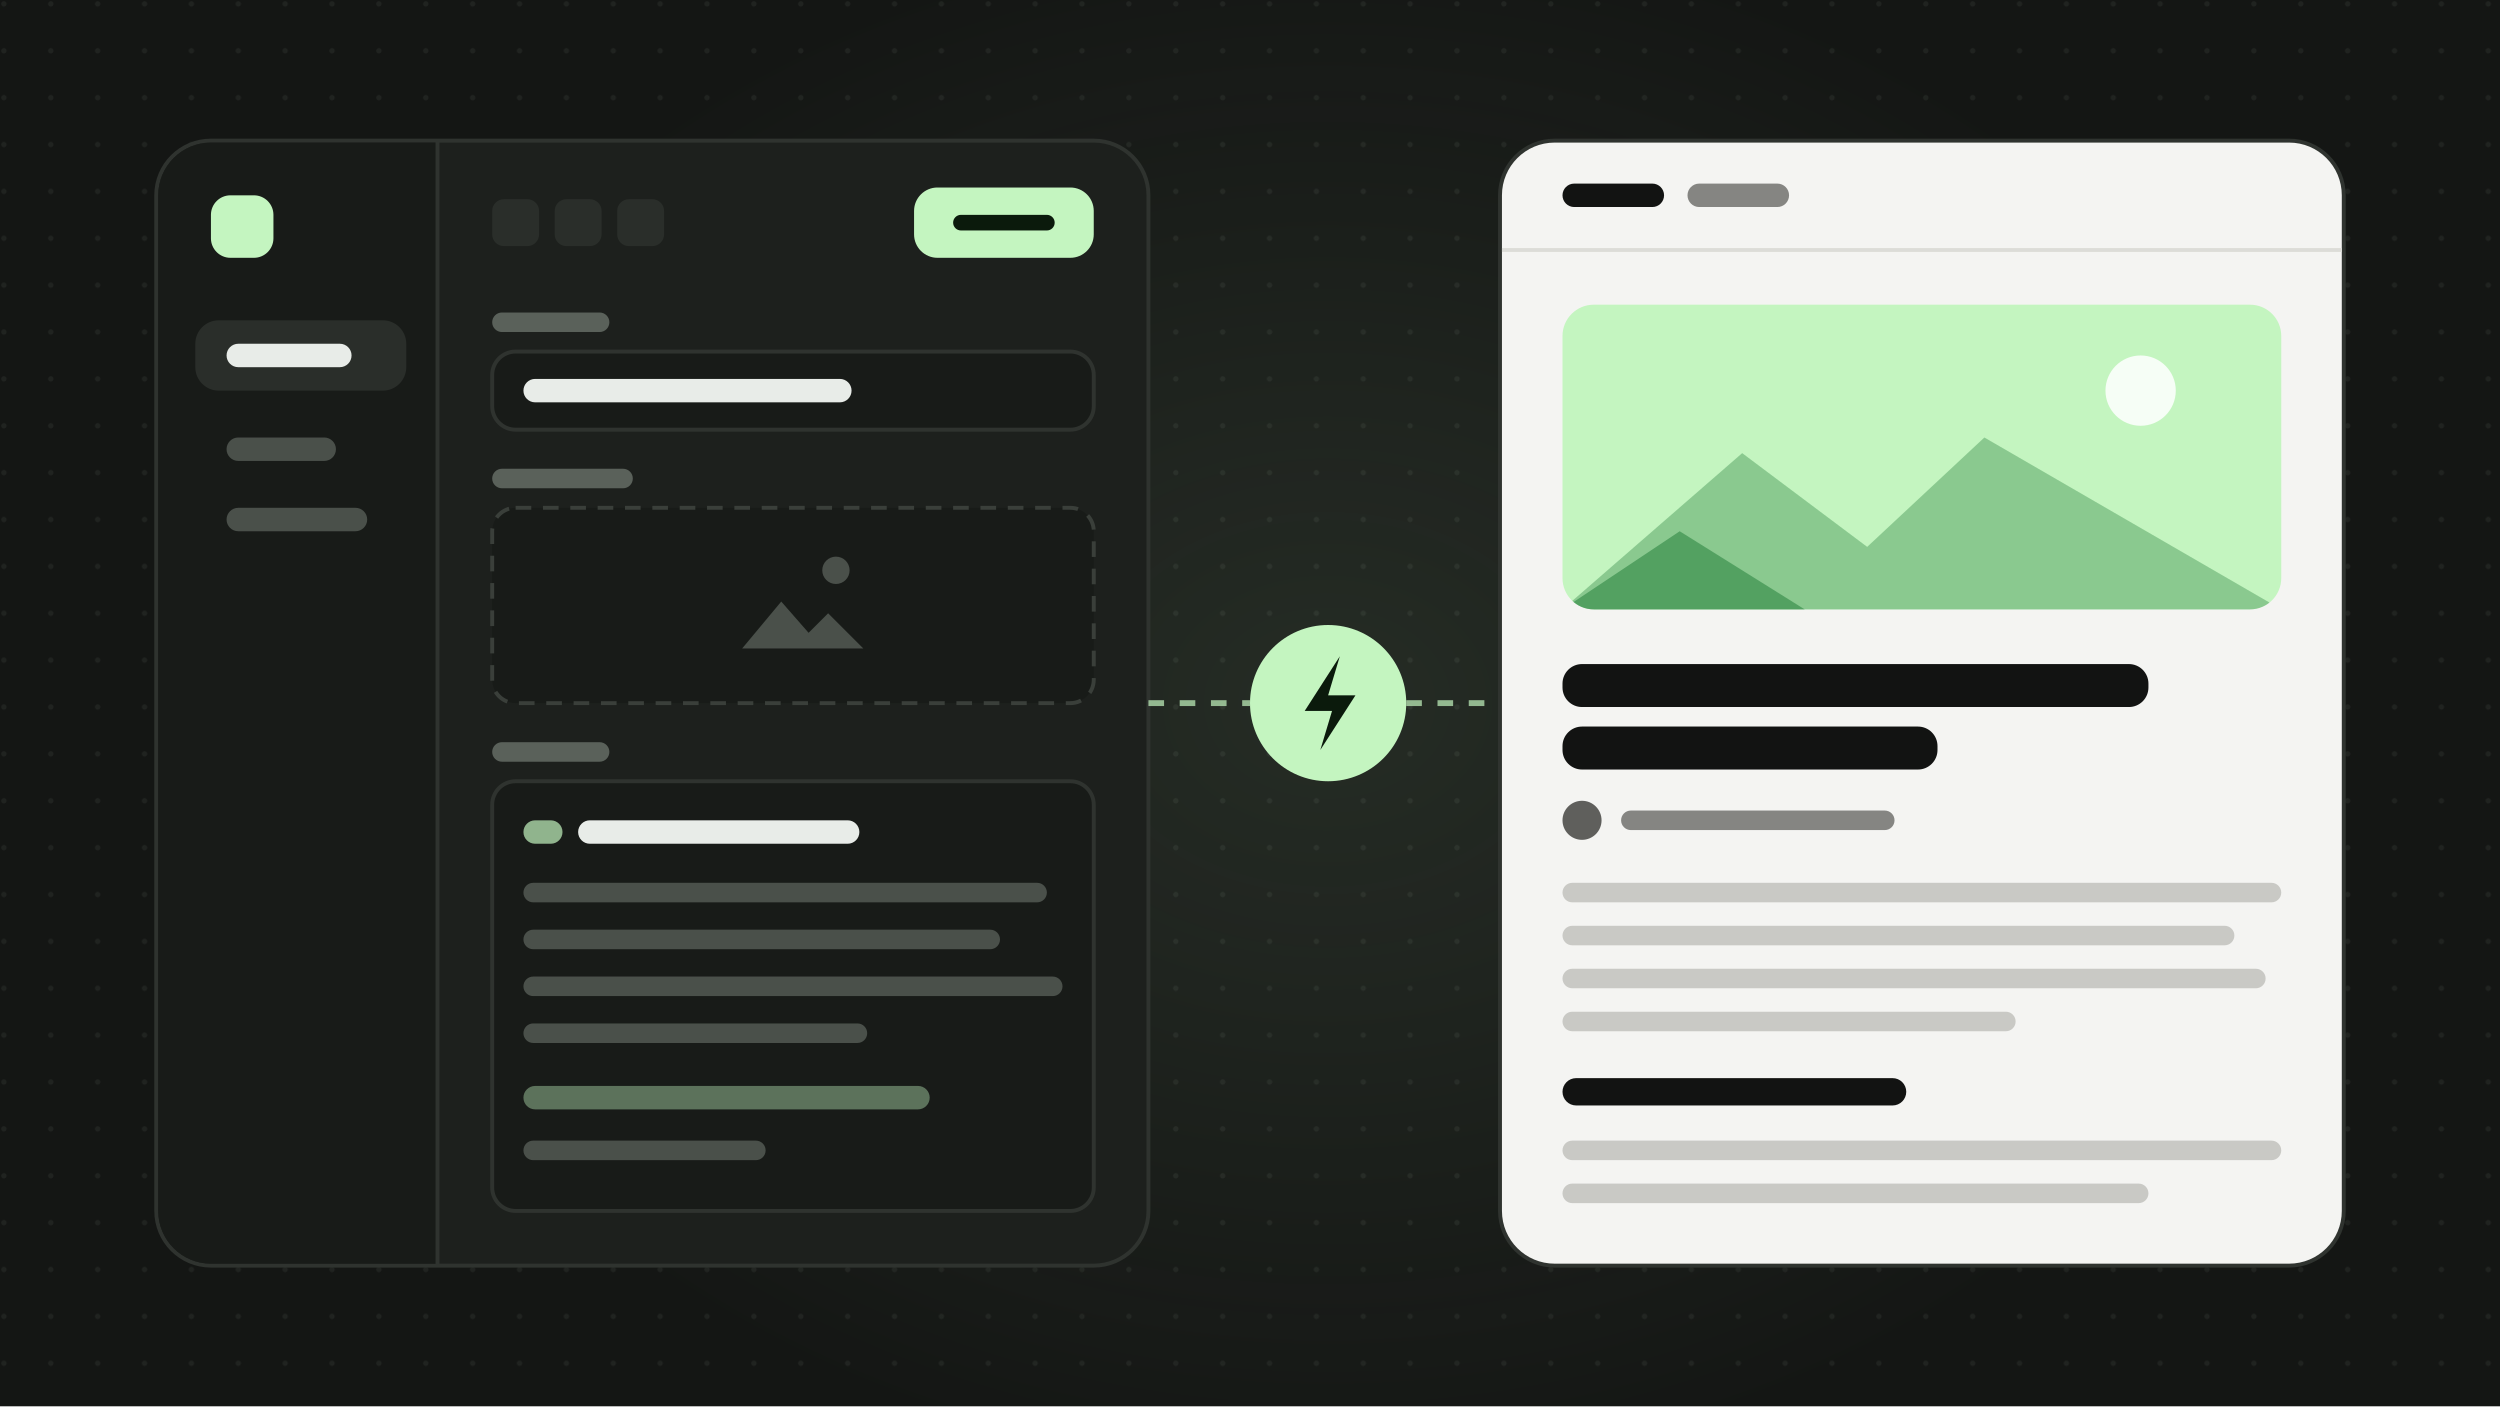
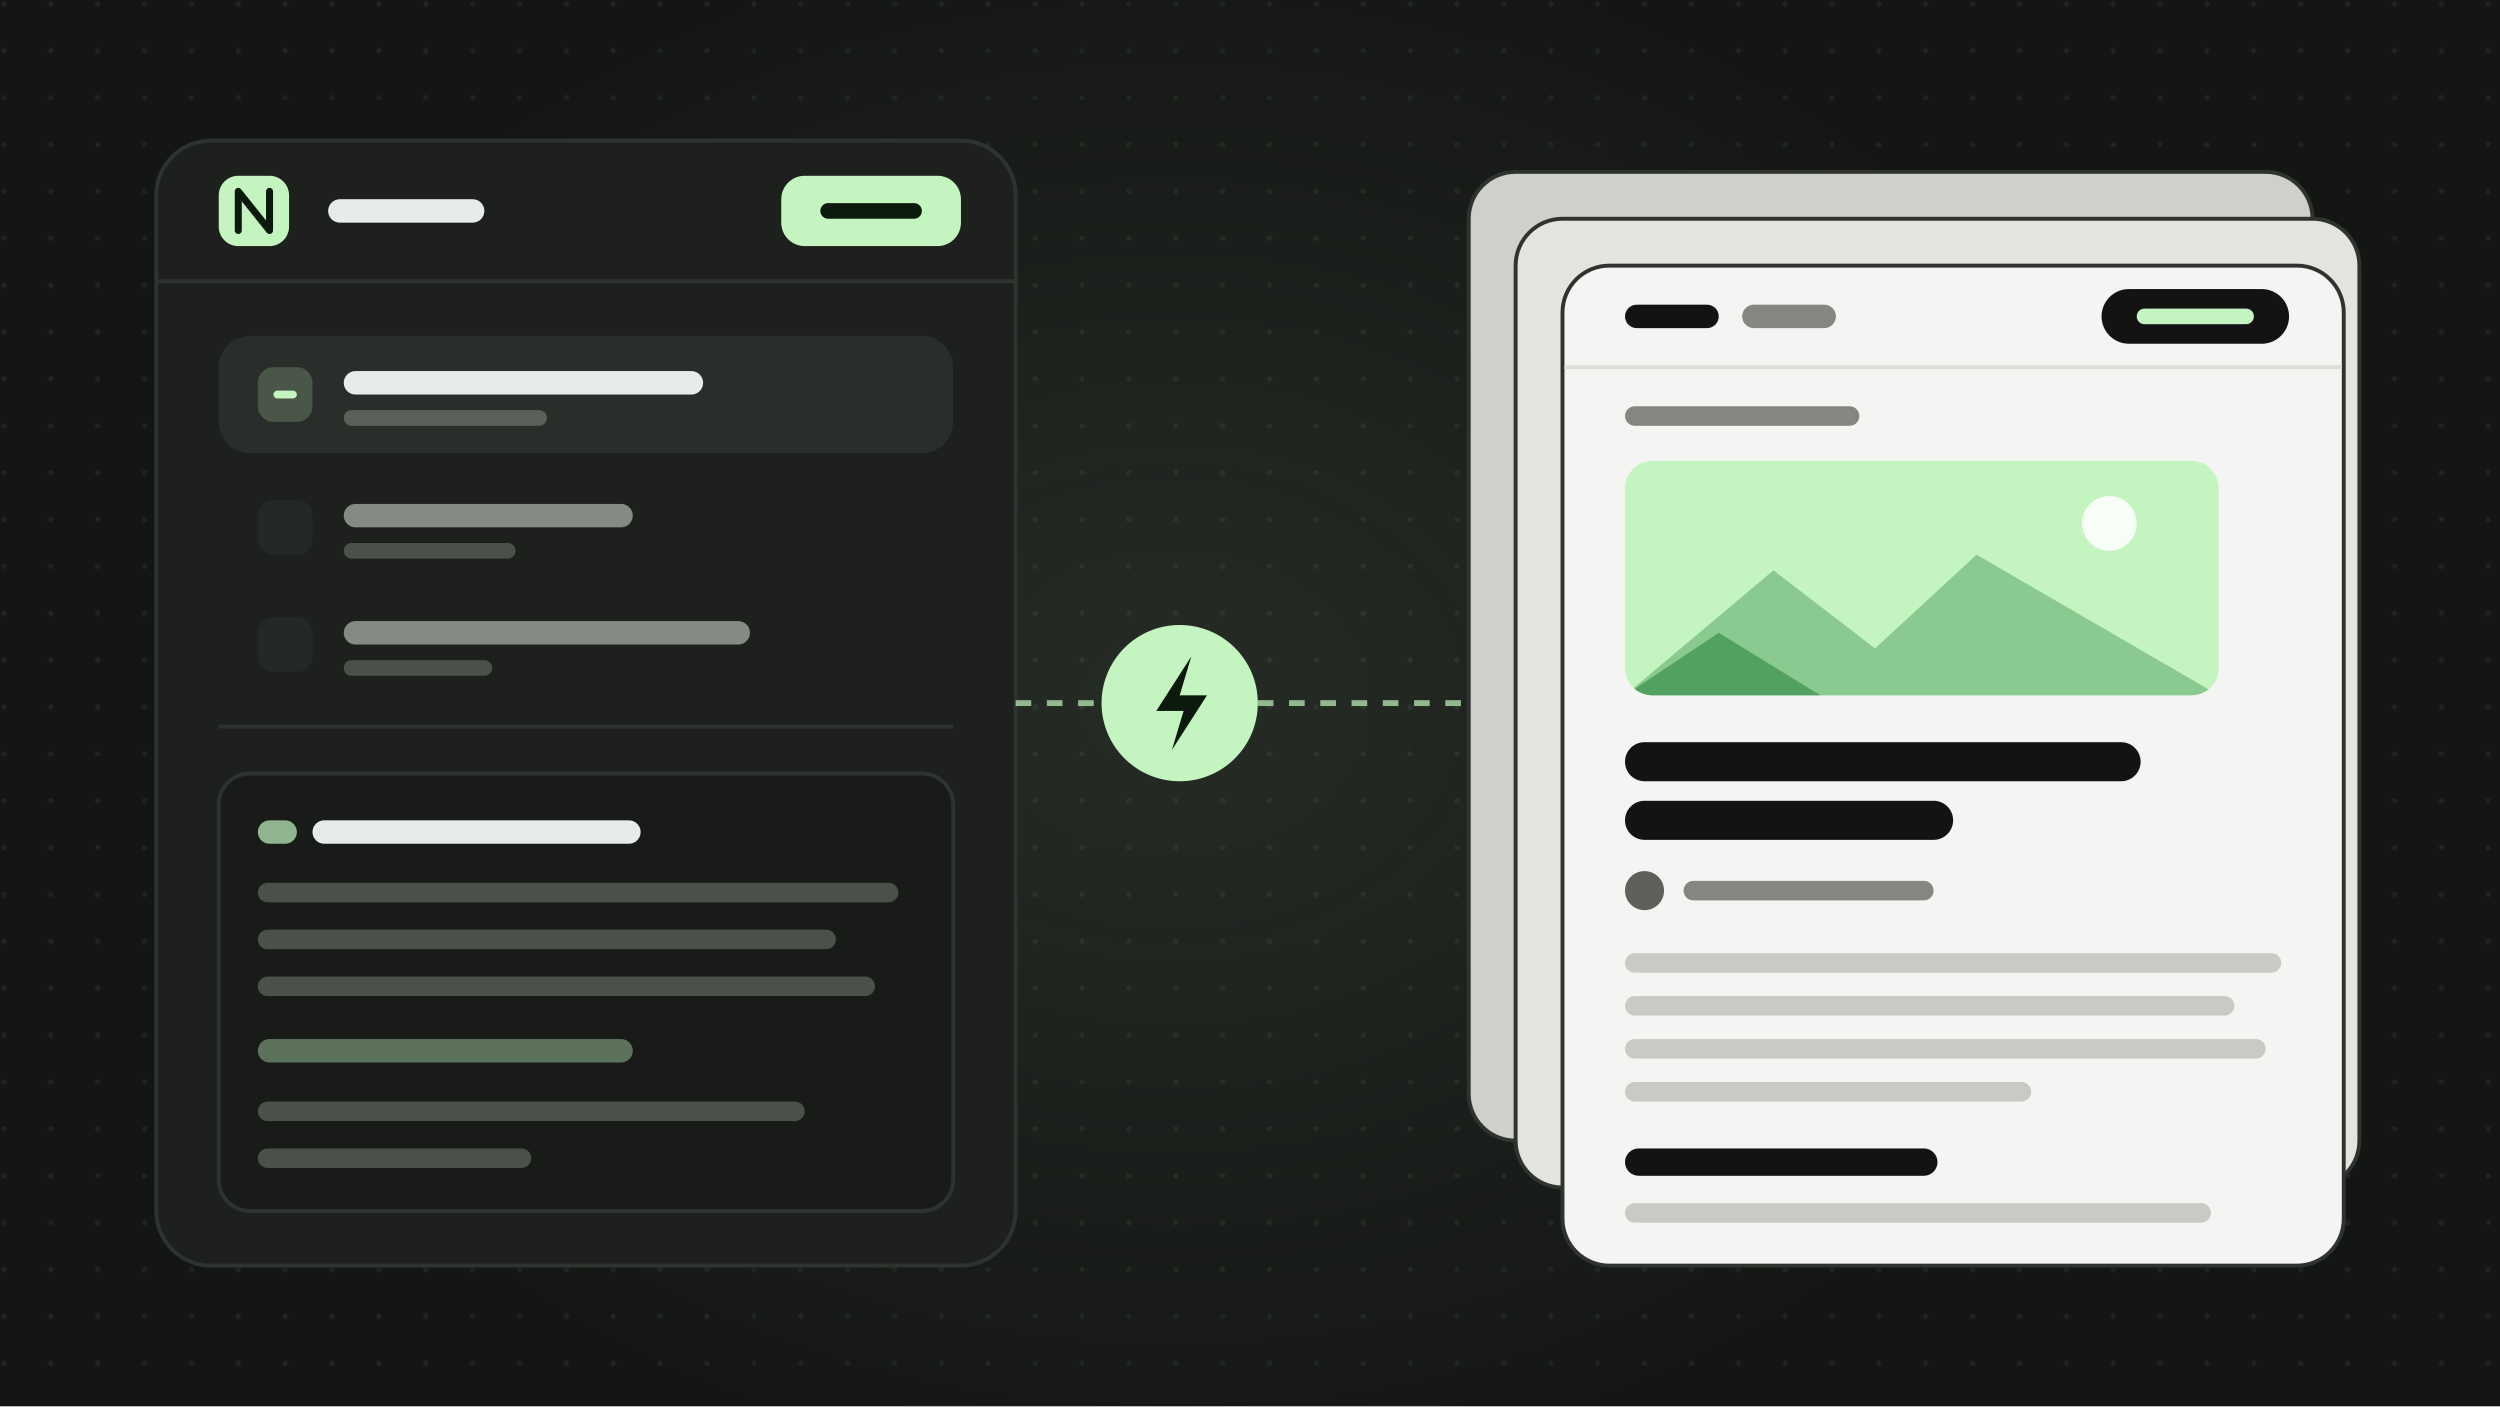
<svg xmlns="http://www.w3.org/2000/svg" viewBox="0 0 640 360" fill="none">
  <defs>
-     <radialGradient id="glow" cx="0" cy="0" r="1" gradientUnits="userSpaceOnUse" gradientTransform="translate(340 180) scale(260 200)">
+     <radialGradient id="glow" cx="0" cy="0" r="1" gradientUnits="userSpaceOnUse" gradientTransform="translate(300 180) scale(260 200)">
      <stop stop-color="#c4f5c0" stop-opacity=".10" />
      <stop offset="1" stop-color="#c4f5c0" stop-opacity="0" />
    </radialGradient>
    <pattern id="dots" width="12" height="12" patternUnits="userSpaceOnUse">
      <circle cx="1" cy="1" r=".7" fill="#e8ece8" fill-opacity=".06" />
    </pattern>
    <clipPath id="cover">
-       <rect x="400" y="78" width="184" height="78" rx="8" />
+       <rect x="416" y="118" width="152" height="60" rx="7" />
    </clipPath>
  </defs>
  <rect width="640" height="360" fill="#141614" />
  <rect width="640" height="360" fill="url(#dots)" />
  <rect width="640" height="360" fill="url(#glow)" />
-   <rect x="40" y="36" width="254" height="288" rx="14" fill="#1d201d" stroke="#2f332f" />
-   <path d="M54 36.5h58v287H54a13.5 13.5 0 0 1-13.5-13.5V50A13.5 13.5 0 0 1 54 36.5z" fill="#181b18" />
-   <line x1="112" y1="36" x2="112" y2="324" stroke="#2f332f" />
-   <rect x="54" y="50" width="16" height="16" rx="5" fill="#c4f5c0" />
-   <rect x="50" y="82" width="54" height="18" rx="6" fill="#2a2e2a" />
-   <rect x="58" y="88" width="32" height="6" rx="3" fill="#e8ece8" />
-   <rect x="58" y="112" width="28" height="6" rx="3" fill="#4a504a" />
-   <rect x="58" y="130" width="36" height="6" rx="3" fill="#4a504a" />
-   <rect x="126" y="51" width="12" height="12" rx="3" fill="#2a2e2a" />
-   <rect x="142" y="51" width="12" height="12" rx="3" fill="#2a2e2a" />
-   <rect x="158" y="51" width="12" height="12" rx="3" fill="#2a2e2a" />
-   <rect x="234" y="48" width="46" height="18" rx="6" fill="#c4f5c0" />
-   <rect x="244" y="55" width="26" height="4" rx="2" fill="#0b1a0c" />
-   <rect x="126" y="80" width="30" height="5" rx="2.5" fill="#5a615a" />
-   <rect x="126" y="90" width="154" height="20" rx="6" fill="#181b18" stroke="#2f332f" />
-   <rect x="134" y="97" width="84" height="6" rx="3" fill="#e8ece8" />
-   <rect x="126" y="120" width="36" height="5" rx="2.5" fill="#5a615a" />
-   <rect x="126" y="130" width="154" height="50" rx="6" fill="#181b18" stroke="#3a3f3a" stroke-dasharray="4 3" />
-   <path d="M190 166l10-12 7 8 5-5 9 9z" fill="#4a504a" />
-   <circle cx="214" cy="146" r="3.5" fill="#4a504a" />
-   <rect x="126" y="190" width="30" height="5" rx="2.5" fill="#5a615a" />
-   <rect x="126" y="200" width="154" height="110" rx="6" fill="#181b18" stroke="#2f332f" />
-   <rect x="134" y="210" width="10" height="6" rx="3" fill="#c4f5c0" fill-opacity=".7" />
-   <rect x="148" y="210" width="72" height="6" rx="3" fill="#e8ece8" />
-   <rect x="134" y="226" width="134" height="5" rx="2.5" fill="#4a504a" />
-   <rect x="134" y="238" width="122" height="5" rx="2.5" fill="#4a504a" />
-   <rect x="134" y="250" width="138" height="5" rx="2.5" fill="#4a504a" />
-   <rect x="134" y="262" width="88" height="5" rx="2.5" fill="#4a504a" />
-   <rect x="134" y="278" width="104" height="6" rx="3" fill="#c4f5c0" fill-opacity=".4" />
-   <rect x="134" y="292" width="62" height="5" rx="2.5" fill="#4a504a" />
-   <path d="M294 180 H 320" stroke="#c4f5c0" stroke-opacity=".7" stroke-width="1.5" stroke-dasharray="4 4" />
-   <path d="M360 180 H 384" stroke="#c4f5c0" stroke-opacity=".7" stroke-width="1.5" stroke-dasharray="4 4" />
-   <circle cx="340" cy="180" r="20" fill="#c4f5c0" />
-   <path d="M343 168l-9 14h7l-3 10 9-14h-7z" fill="#0b1a0c" />
-   <rect x="384" y="36" width="216" height="288" rx="14" fill="#f4f4f2" stroke="#2f332f" />
-   <line x1="384.5" y1="64" x2="599.5" y2="64" stroke="#dcdcd8" />
-   <rect x="400" y="47" width="26" height="6" rx="3" fill="#121312" />
-   <rect x="432" y="47" width="26" height="6" rx="3" fill="#858582" />
+   <rect x="40" y="36" width="220" height="288" rx="14" fill="#1d201d" stroke="#2f332f" />
+   <line x1="40" y1="72" x2="260" y2="72" stroke="#2f332f" />
+   <rect x="56" y="45" width="18" height="18" rx="5" fill="#c4f5c0" />
+   <path d="M61 59V49l8 10V49" stroke="#0b1a0c" stroke-width="1.8" stroke-linecap="round" stroke-linejoin="round" />
+   <rect x="84" y="51" width="40" height="6" rx="3" fill="#e8ece8" />
+   <rect x="200" y="45" width="46" height="18" rx="6" fill="#c4f5c0" />
+   <rect x="210" y="52" width="26" height="4" rx="2" fill="#0b1a0c" />
+   <rect x="56" y="86" width="188" height="30" rx="8" fill="#2a2e2a" />
+   <rect x="66" y="94" width="14" height="14" rx="4" fill="#c4f5c0" fill-opacity=".2" />
+   <rect x="70" y="100" width="6" height="2" rx="1" fill="#c4f5c0" />
+   <rect x="88" y="95" width="92" height="6" rx="3" fill="#e8ece8" />
+   <rect x="88" y="105" width="52" height="4" rx="2" fill="#5a615a" />
+   <rect x="66" y="128" width="14" height="14" rx="4" fill="#252925" />
+   <rect x="88" y="129" width="74" height="6" rx="3" fill="#858a85" />
+   <rect x="88" y="139" width="44" height="4" rx="2" fill="#4a504a" />
+   <rect x="66" y="158" width="14" height="14" rx="4" fill="#252925" />
+   <rect x="88" y="159" width="104" height="6" rx="3" fill="#858a85" />
+   <rect x="88" y="169" width="38" height="4" rx="2" fill="#4a504a" />
+   <line x1="56" y1="186" x2="244" y2="186" stroke="#2f332f" />
+   <rect x="56" y="198" width="188" height="112" rx="8" fill="#181b18" stroke="#2f332f" />
+   <rect x="66" y="210" width="10" height="6" rx="3" fill="#c4f5c0" fill-opacity=".7" />
+   <rect x="80" y="210" width="84" height="6" rx="3" fill="#e8ece8" />
+   <rect x="66" y="226" width="164" height="5" rx="2.5" fill="#4a504a" />
+   <rect x="66" y="238" width="148" height="5" rx="2.5" fill="#4a504a" />
+   <rect x="66" y="250" width="158" height="5" rx="2.5" fill="#4a504a" />
+   <rect x="66" y="266" width="96" height="6" rx="3" fill="#c4f5c0" fill-opacity=".4" />
+   <rect x="66" y="282" width="140" height="5" rx="2.5" fill="#4a504a" />
+   <rect x="66" y="294" width="70" height="5" rx="2.5" fill="#4a504a" />
+   <path d="M260 180 H 282" stroke="#c4f5c0" stroke-opacity=".7" stroke-width="1.5" stroke-dasharray="4 4" />
+   <path d="M322 180 H 376" stroke="#c4f5c0" stroke-opacity=".7" stroke-width="1.5" stroke-dasharray="4 4" />
+   <circle cx="302" cy="180" r="20" fill="#c4f5c0" />
+   <path d="M305 168l-9 14h7l-3 10 9-14h-7z" fill="#0b1a0c" />
+   <rect x="376" y="44" width="216" height="248" rx="12" fill="#cfcfcb" stroke="#2f332f" />
+   <rect x="388" y="56" width="216" height="248" rx="12" fill="#e3e3df" stroke="#2f332f" />
+   <rect x="400" y="68" width="200" height="256" rx="12" fill="#f4f4f2" stroke="#2f332f" />
+   <line x1="400.5" y1="94" x2="599.5" y2="94" stroke="#dcdcd8" />
+   <rect x="416" y="78" width="24" height="6" rx="3" fill="#121312" />
+   <rect x="446" y="78" width="24" height="6" rx="3" fill="#858582" />
+   <rect x="538" y="74" width="48" height="14" rx="7" fill="#121312" />
+   <rect x="547" y="79" width="30" height="4" rx="2" fill="#c4f5c0" />
  <g clip-path="url(#cover)">
-     <rect x="400" y="78" width="184" height="78" fill="#c4f5c0" />
-     <circle cx="548" cy="100" r="9" fill="#ffffff" fill-opacity=".85" />
-     <path d="M400 156 L446 116 L478 140 L508 112 L584 156z" fill="#1d7a35" fill-opacity=".35" />
-     <path d="M400 156 L430 136 L462 156z" fill="#1d7a35" fill-opacity=".5" />
+     <rect x="416" y="118" width="152" height="60" fill="#c4f5c0" />
+     <circle cx="540" cy="134" r="7" fill="#ffffff" fill-opacity=".85" />
+     <path d="M416 178 L454 146 L480 166 L506 142 L568 178z" fill="#1d7a35" fill-opacity=".35" />
+     <path d="M416 178 L440 162 L466 178z" fill="#1d7a35" fill-opacity=".5" />
  </g>
-   <rect x="400" y="170" width="150" height="11" rx="5" fill="#121312" />
-   <rect x="400" y="186" width="96" height="11" rx="5" fill="#121312" />
-   <circle cx="405" cy="210" r="5" fill="#5f5f5c" />
-   <rect x="415" y="207.5" width="70" height="5" rx="2.5" fill="#858582" />
-   <rect x="400" y="226" width="184" height="5" rx="2.5" fill="#c9c9c5" />
-   <rect x="400" y="237" width="172" height="5" rx="2.5" fill="#c9c9c5" />
-   <rect x="400" y="248" width="180" height="5" rx="2.5" fill="#c9c9c5" />
-   <rect x="400" y="259" width="116" height="5" rx="2.5" fill="#c9c9c5" />
-   <rect x="400" y="276" width="88" height="7" rx="3.5" fill="#121312" />
-   <rect x="400" y="292" width="184" height="5" rx="2.5" fill="#c9c9c5" />
-   <rect x="400" y="303" width="150" height="5" rx="2.5" fill="#c9c9c5" />
+   <rect x="416" y="104" width="60" height="5" rx="2.5" fill="#858582" />
+   <rect x="416" y="190" width="132" height="10" rx="5" fill="#121312" />
+   <rect x="416" y="205" width="84" height="10" rx="5" fill="#121312" />
+   <circle cx="421" cy="228" r="5" fill="#5f5f5c" />
+   <rect x="431" y="225.5" width="64" height="5" rx="2.5" fill="#858582" />
+   <rect x="416" y="244" width="168" height="5" rx="2.5" fill="#c9c9c5" />
+   <rect x="416" y="255" width="156" height="5" rx="2.5" fill="#c9c9c5" />
+   <rect x="416" y="266" width="164" height="5" rx="2.5" fill="#c9c9c5" />
+   <rect x="416" y="277" width="104" height="5" rx="2.5" fill="#c9c9c5" />
+   <rect x="416" y="294" width="80" height="7" rx="3.5" fill="#121312" />
+   <rect x="416" y="308" width="150" height="5" rx="2.5" fill="#c9c9c5" />
</svg>
